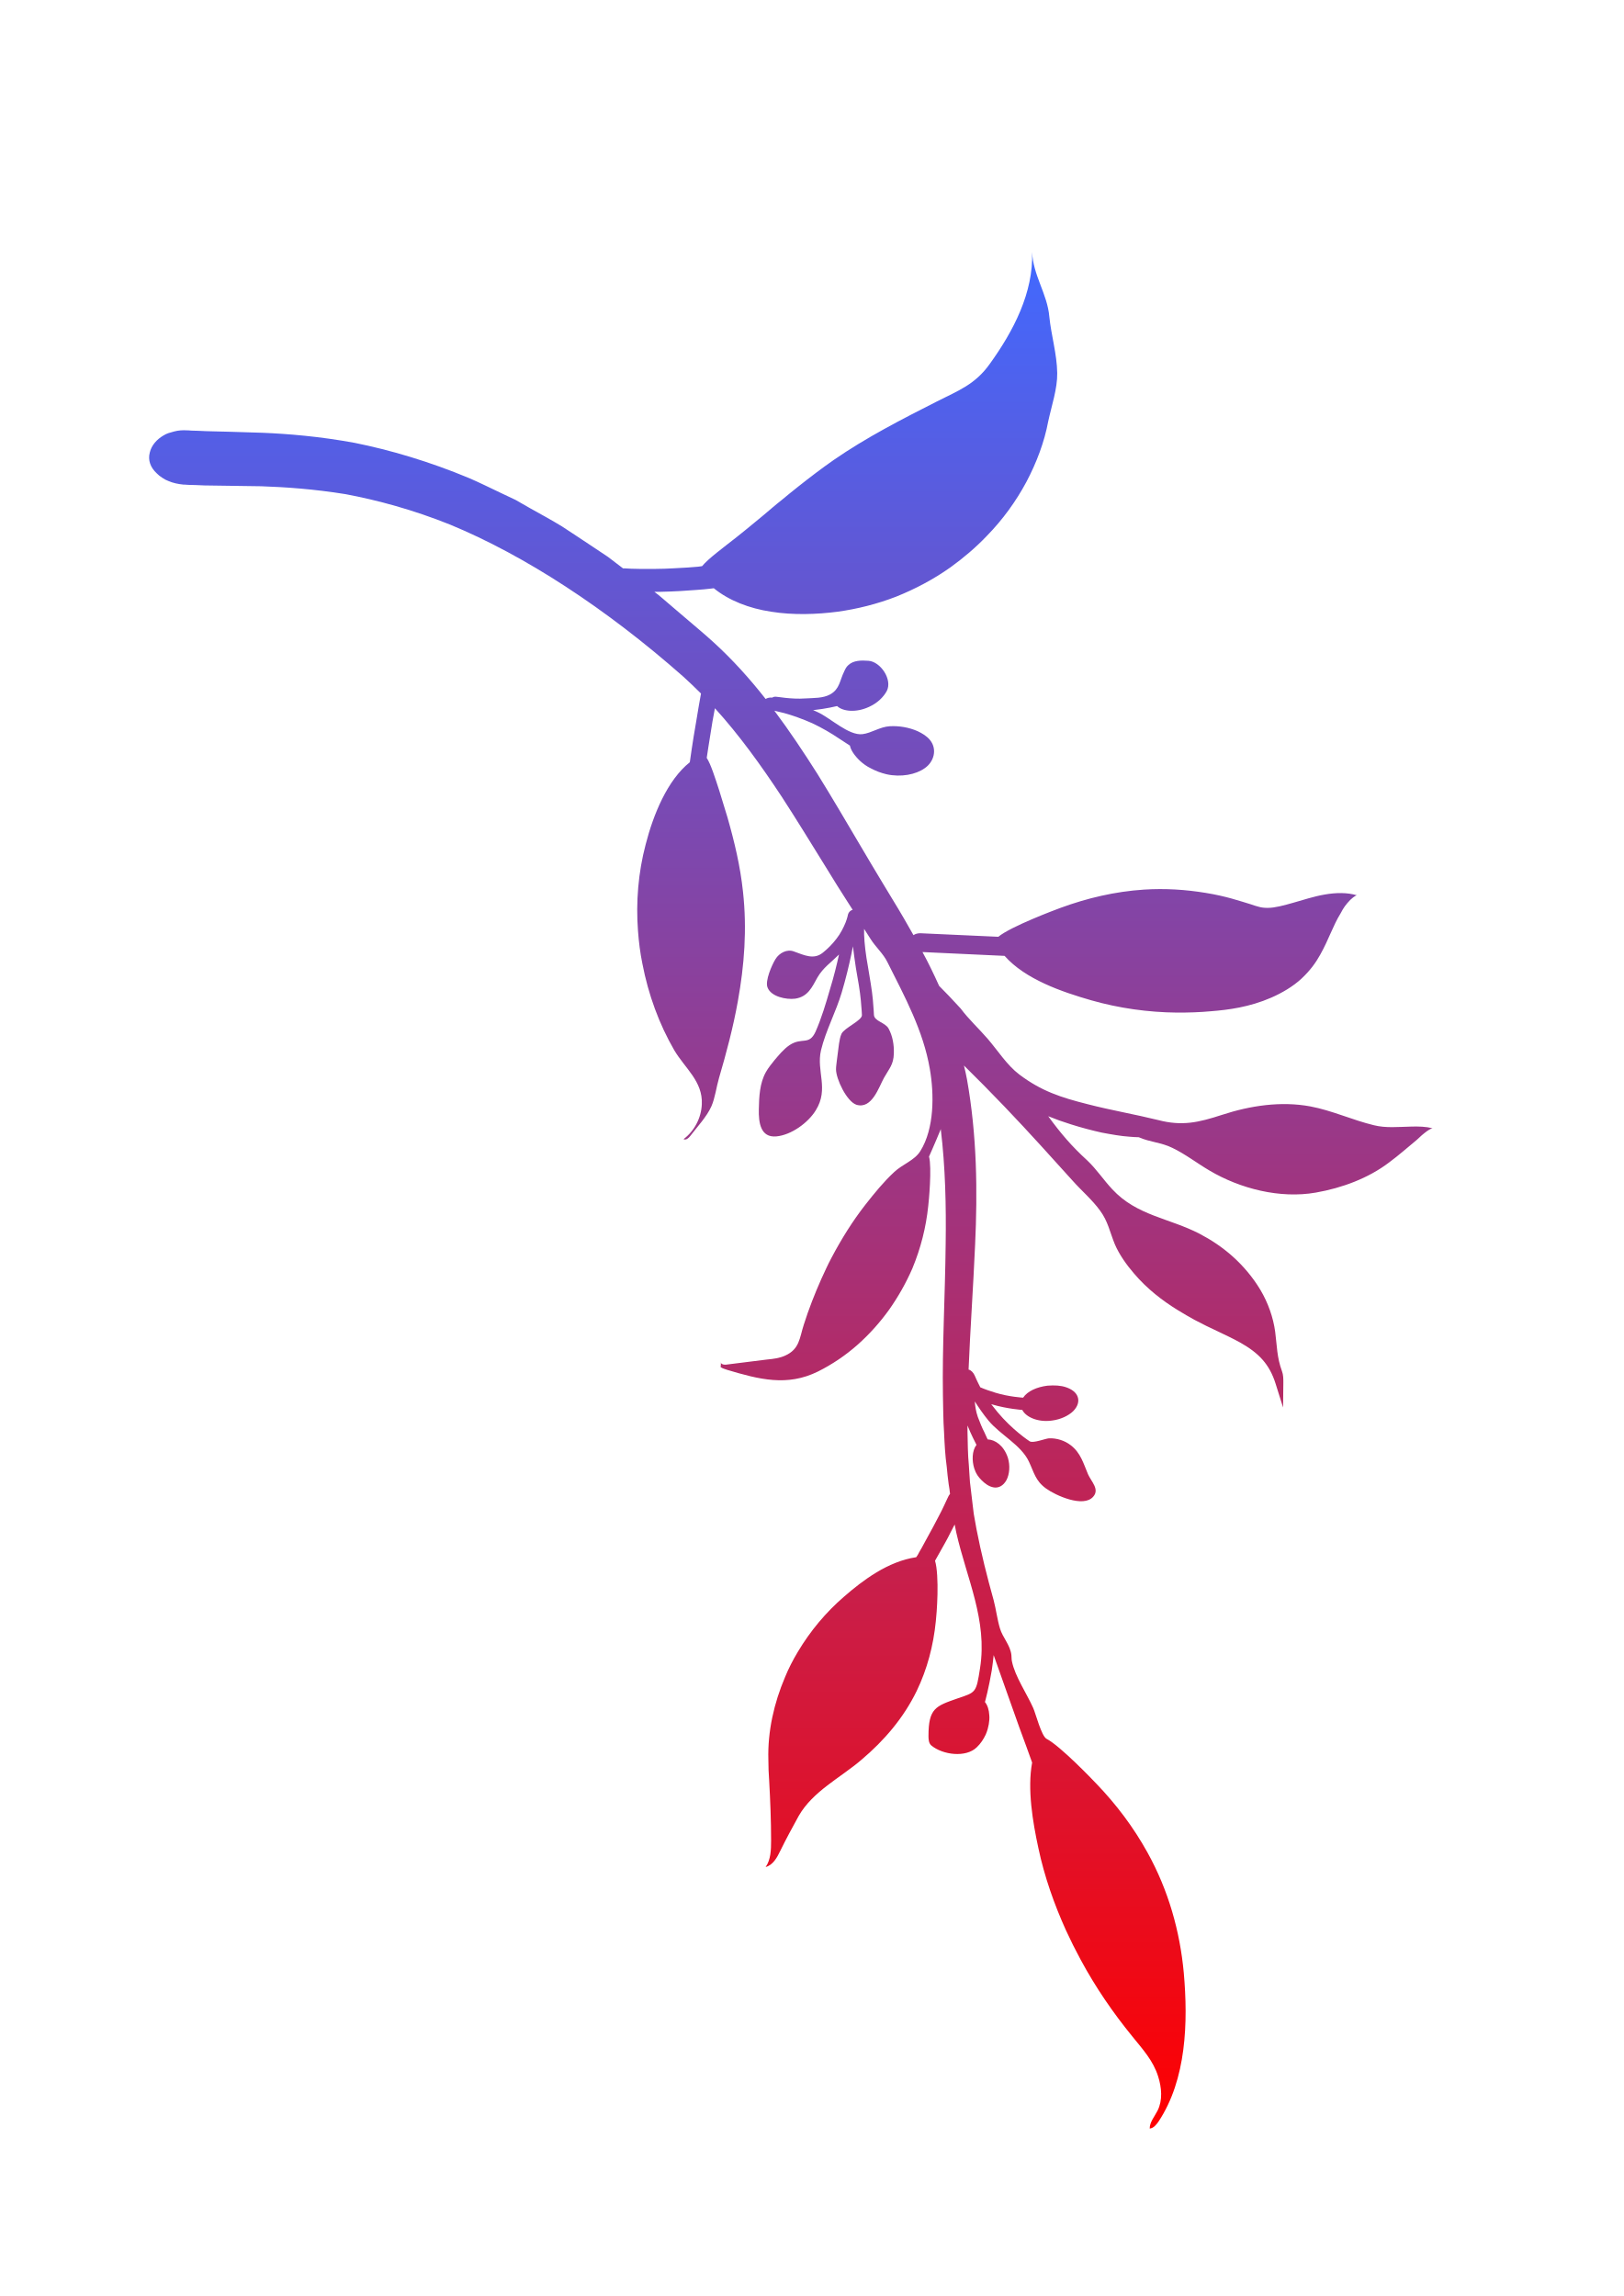
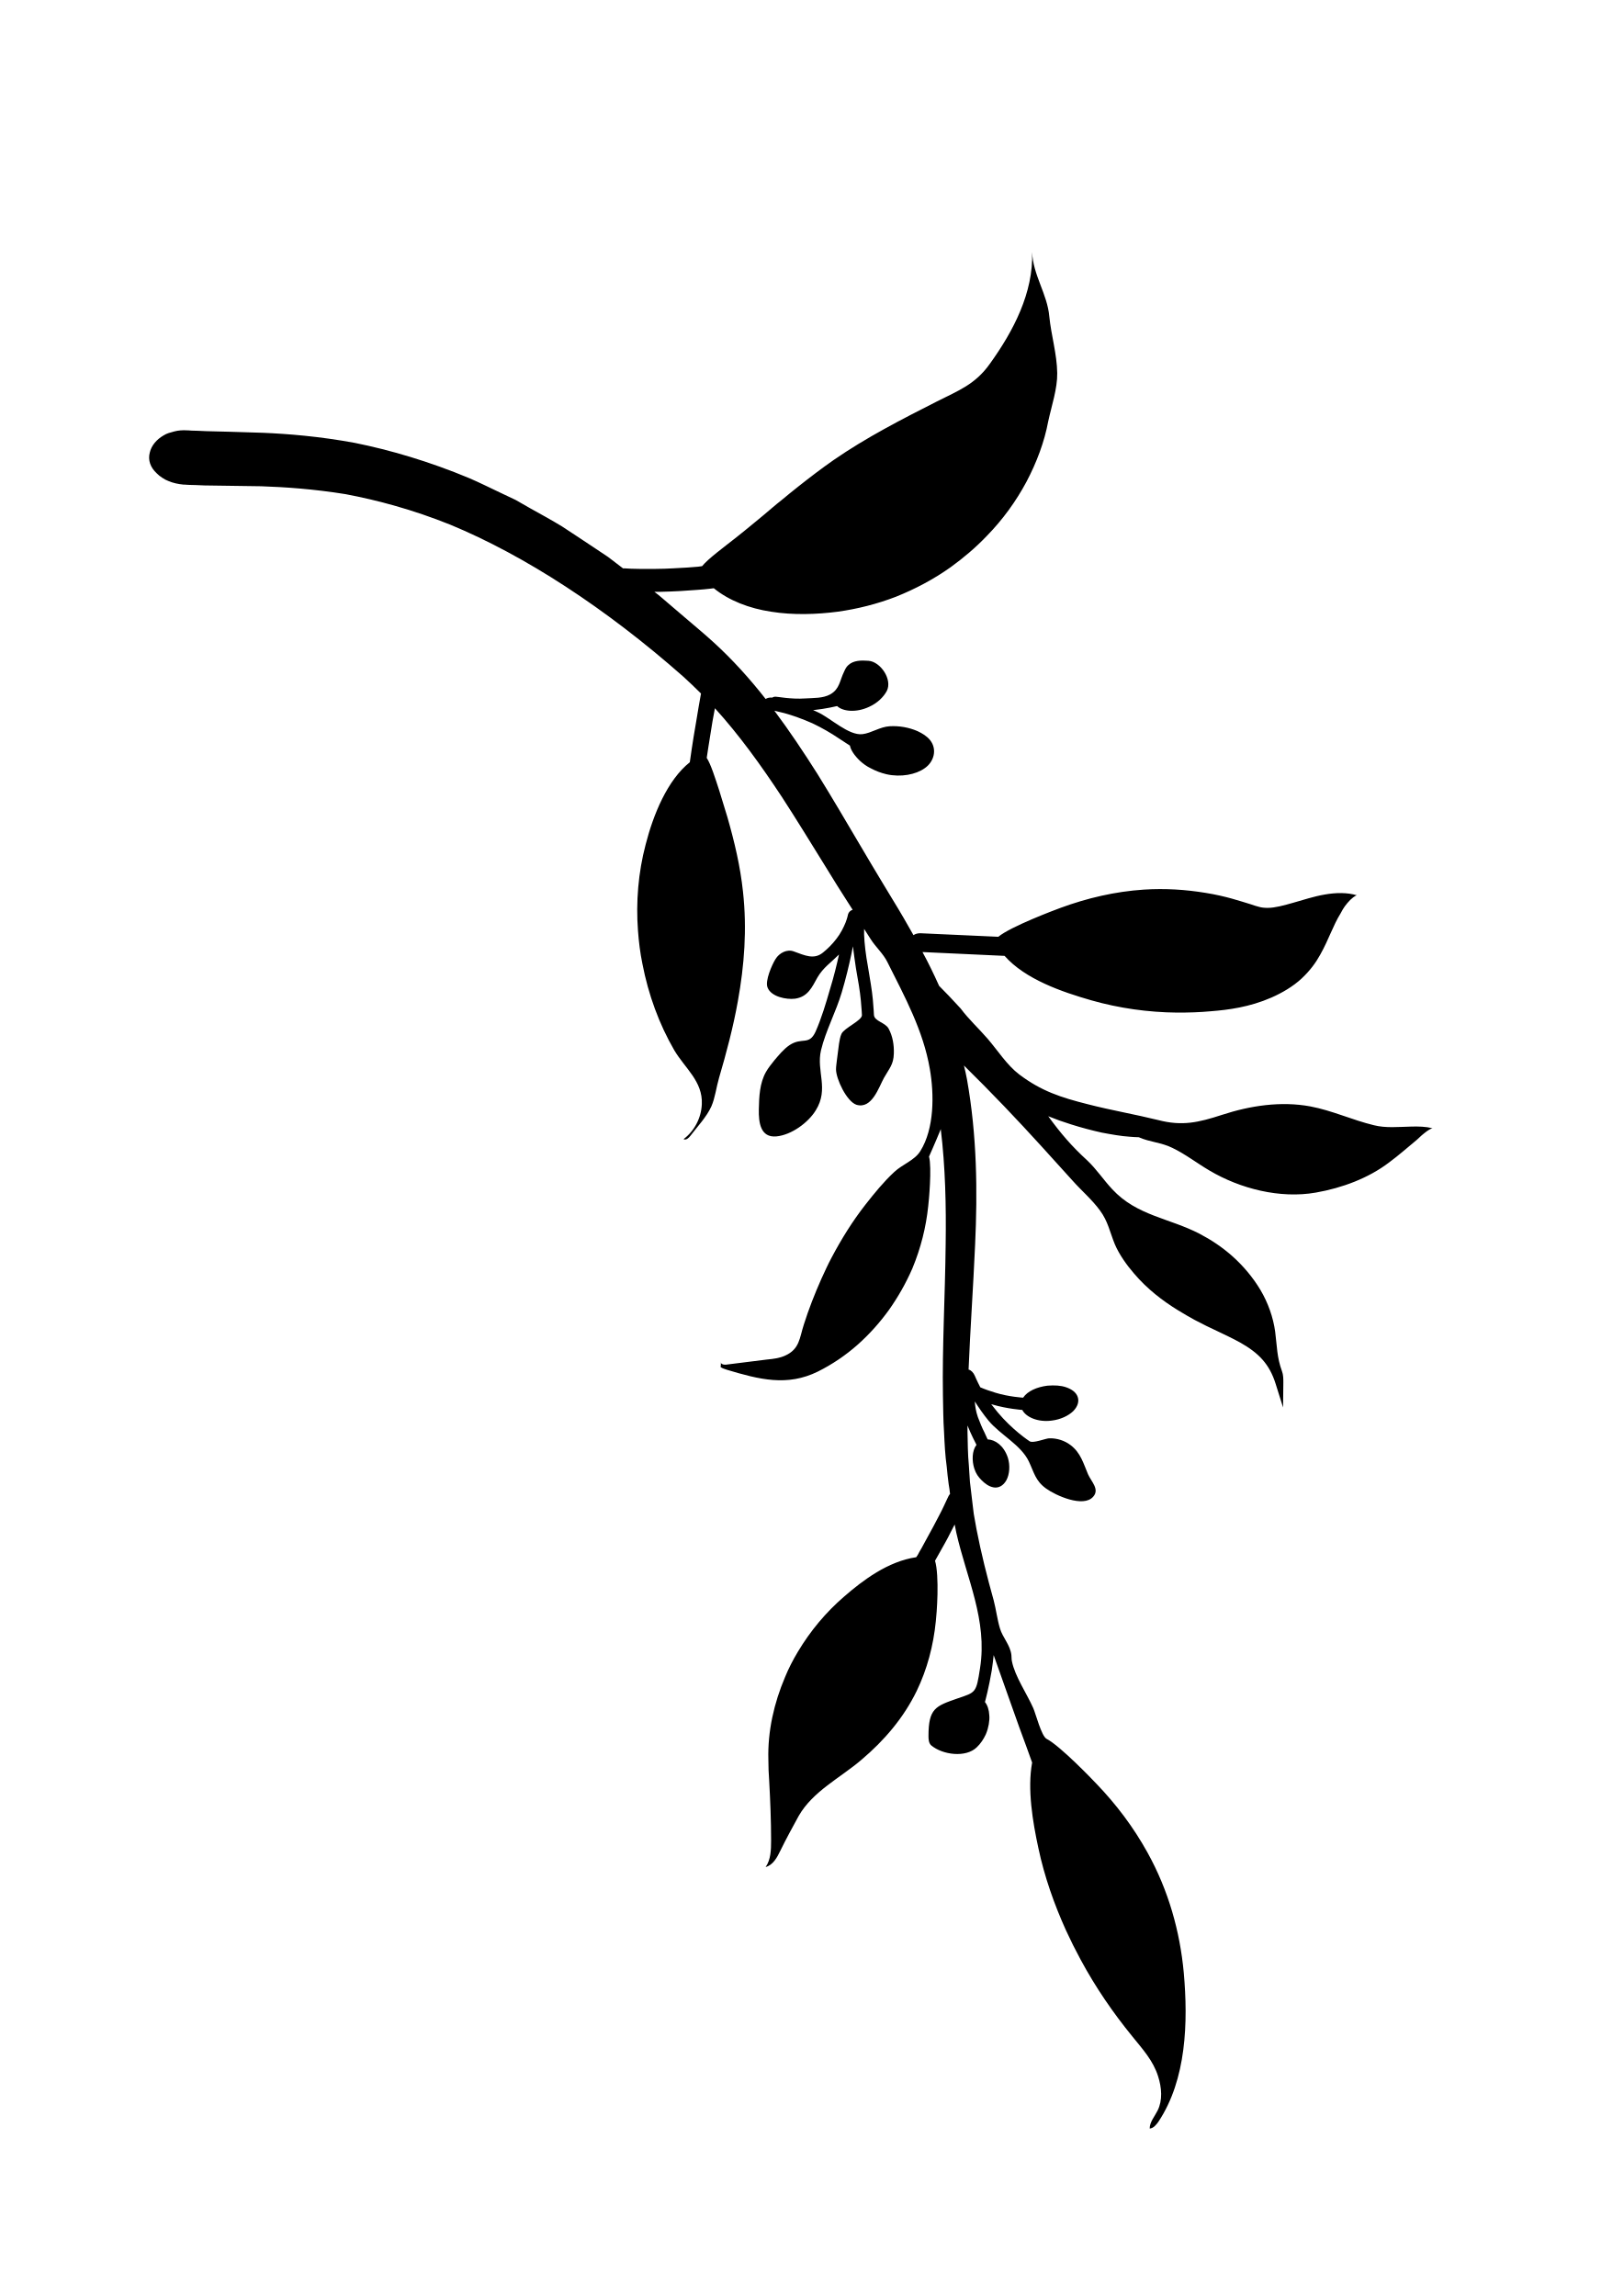
<svg xmlns="http://www.w3.org/2000/svg" version="1.1" id="olive1" viewBox="0 0 595.3 841.9" class="olive1">
  <defs>
    <linearGradient id="grad2" x1="0%" y1="0%" x2="0%" y2="100%">
-       <stop offset="0%" style="stop-color:rgb(65,105,255);stop-opacity:1" />
-       <stop offset="100%" style="stop-color:rgb(255,0,0);stop-opacity:1" />
+       <stop offset="0%">
+                 
+             </stop>
+       <stop offset="100%">
+         <animate attributeName="offset" values="0;1" repeatCount="0" dur="8s" begin="0s" />
+       </stop>
    </linearGradient>
  </defs>
  <g fill="url(#grad2)">
    <path d="M517.2,413.1c-4.6,0.1-9.1,0.6-13.5-0.5c-7.9-1.9-15.3-5.4-23.3-6.9c-10.8-2-22-0.3-32.4,3.1  c-8.6,2.8-14.6,4.2-23.4,1.9c-8.5-2.1-17.3-3.6-25.8-5.8c-9.9-2.5-17-4.8-25.1-10.9c-4.5-3.4-7.9-8.8-11.6-13.1  c-3.2-3.7-7-7.2-9.9-11.1c-3.1-3.4-5.8-6.2-7.9-8.3c-1.9-4.2-3.9-8.4-6.1-12.4l30.1,1.4c7.6,8.6,21,13.2,31.8,16.3  c10.2,2.9,20.8,4.4,31.5,4.5c4.1,0,8.1-0.1,12.4-0.5c6.3-0.5,14.1-1.5,22.1-5c3.9-1.7,8-4.1,11.1-7c3.1-2.9,5.2-5.8,6.8-8.7  c3.2-5.7,4.7-10.7,7.5-15.2c0.2-0.4,1.1-2.2,2.5-3.8c1.3-1.6,3.1-2.9,3.5-2.8c-3.6-1.1-7.8-1-11.8-0.3c-4.1,0.7-7.9,2-11.5,3  c-3.5,1-6.8,1.9-9.4,1.9c-1.3,0-2.3-0.1-3.3-0.4c-1-0.3-1.9-0.5-2.9-0.9c-4-1.2-9.1-3-16.6-4.2c-7.3-1.2-14.8-1.7-22.6-1.2  c-10.6,0.7-20.8,3.1-30.6,6.7c-1.9,0.7-18.2,6.8-22.8,10.6l-28.6-1.3c-0.9,0-1.8,0.2-2.5,0.7c-1.2-2.1-2.4-4.2-3.6-6.3  c-2.6-4.5-5.4-8.9-8-13.3c-2.6-4.3-5.2-8.7-7.8-13.1c-5.2-8.8-10.4-17.7-15.8-26.4c-5-7.9-10.2-15.7-15.8-23.2  c0.9,0.2,2.1,0.5,3.7,0.9c2.9,0.8,6.6,2.1,10.2,3.7c3.6,1.7,7,3.7,9.5,5.4c2.6,1.7,4.3,2.8,4.3,2.8c0.3,1.6,1.6,3.6,3.7,5.6  c1.1,1,2.4,2,4.1,2.8c1.7,0.9,3.5,1.6,5.6,2.1c5.3,1.2,10.8,0.1,14-2.2c3.4-2.3,4.7-6.9,2-10.3c-1.2-1.5-2.9-2.5-4.6-3.3  c-3.2-1.4-6.8-2-10.2-1.8c-3.6,0.2-6.7,2.5-10,2.9c-5.1,0.6-11.8-6-16.5-8.1c-0.5-0.2-1-0.5-1.6-0.7c4.8-0.5,8.8-1.5,8.8-1.5  c2.1,2,7,2.5,11.7,0.3c3.1-1.4,5.3-3.6,6.5-5.8c2.2-4.2-2.3-10.8-6.7-11.1c-2.6-0.2-5.5-0.2-7.4,1.6c-0.7,0.6-1.1,1.4-1.5,2.3  c-1.7,3.4-1.6,6.4-5.1,8.4c-2.7,1.5-6.1,1.3-9.1,1.5c-2.7,0.2-5.3,0-7.3-0.2c-1-0.1-1.8-0.2-2.4-0.3c-0.6-0.1-0.9-0.1-0.9-0.1  c-0.6-0.1-1.1,0-1.6,0.3c-0.9-0.1-1.8,0.1-2.4,0.5c-5.8-7.4-12.1-14.4-19-20.7c-3.7-3.4-7.4-6.4-11.1-9.6c-1.8-1.6-3.7-3.1-5.5-4.7  c-1.8-1.5-3.4-3-5.2-4.3c0.8,0,1.6,0,2.4,0c4.8-0.1,9.7-0.4,13.3-0.7c1.8-0.1,3.3-0.3,4.4-0.4c1.1-0.1,1.7-0.2,1.7-0.2  c5.5,4.5,13,7.4,21,8.6c8.1,1.3,16.7,1,24.4,0c7.2-1,14.4-2.8,21.4-5.5c7-2.8,13.8-6.4,20-10.8c4.7-3.4,9.2-7.2,13.2-11.4  c5.9-6,10.8-12.8,14.6-19.9c3.8-7.2,6.6-14.7,8-22.2c1.2-5.6,3.4-12,3.3-17.7c-0.1-7-2.2-13.8-2.9-20.7c-0.7-8.3-6-15.2-6.3-23.7  c0.5,14.9-6.8,28.9-15.5,41c-5.4,7.6-11.5,9.8-19.4,13.8c-13,6.6-25.9,13.2-37.9,21.5c-4.3,3-8.5,6.2-12.8,9.6  c-2.1,1.7-4.3,3.4-6.4,5.2c-2.2,1.7-4.3,3.6-6.6,5.5c-0.9,0.7-5,4.2-9.8,8c-4.8,3.8-10.3,7.8-12.6,10.6c0,0-0.5,0.1-1.5,0.2  c-0.9,0.1-2.2,0.2-3.8,0.3c-1.6,0.1-3.4,0.2-5.4,0.3c-2,0.1-4.1,0.2-6.2,0.2c-2.1,0-4.2,0-6.2,0c-2,0-3.9-0.1-5.4-0.2  c-0.2,0-0.3,0-0.5,0c-1.8-1.4-3.7-2.8-5.5-4.2c-1.9-1.3-3.8-2.5-5.7-3.8c-3.8-2.5-7.5-5-11.2-7.4c-3.8-2.3-7.6-4.4-11.4-6.5  c-1.9-1.1-3.7-2.1-5.6-3.2c-1.9-0.9-3.8-1.8-5.7-2.7c-3.8-1.8-7.4-3.6-11.1-5.2c-14.8-6.2-29.2-10.4-42.1-13  c-13-2.4-24.4-3.3-33.6-3.7c-9-0.3-16.1-0.5-20.9-0.6c-2.3-0.1-4.1-0.2-5.3-0.2c-0.6,0-1-0.1-1.3-0.1c-0.3,0-0.4,0-0.4,0  c-1.6-0.1-3.2,0-4.7,0.4c-0.8,0.2-1.4,0.4-2.1,0.6c-0.6,0.2-1.3,0.5-1.9,0.9c-2.4,1.4-4.4,3.6-5,6.3c-0.7,2.7,0.2,5.4,2.6,7.6  c0.6,0.6,1.2,1.1,2,1.6c0.7,0.5,1.5,0.9,2.3,1.2c1.6,0.7,3.5,1.1,5.5,1.3c0,0,0.2,0,0.5,0c0.3,0,0.9,0.1,1.5,0.1  c1.3,0,3.2,0.1,5.7,0.2c4.8,0.1,11.9,0.2,20.8,0.3c8.7,0.3,19.1,1,30.9,2.9c11.7,2.2,24.7,5.7,38.4,11.2  c27.3,11.3,57.1,30.7,85.4,55.7c2.2,2,4.4,4.1,6.5,6.2c-0.5,2.8-1.2,6.7-1.8,10.5c-1.3,7.3-2.3,14.7-2.3,14.7  c-8.2,6.5-13.4,19.2-16.2,30.2c-2.7,10.2-3.6,21.1-2.8,31.6c0.3,4.1,0.8,8.1,1.6,12c2.2,11.5,6.2,22.3,11.7,31.8  c3.9,6.6,10.5,11.4,10.1,19.8c-0.2,5-2.7,9.8-6.7,12.8c0.9,0.5,1.9-0.4,2.5-1.2c2.5-3.3,6-7,7.7-10.8c1.4-3.2,1.8-7,2.8-10.4  c2.7-9.2,5.2-18.6,6.9-28.1c2.4-13.3,3.4-26.5,1.9-40.2c-1-9.4-3.1-18.2-5.7-27.3c-0.3-0.9-1.5-5-3-9.8c-1.5-4.6-3.1-9.7-4.6-12  c0,0,1-6.7,2.1-13.3c0.3-1.7,0.6-3.3,0.9-4.9c8.9,9.8,16.9,20.9,24.6,32.6c5.4,8.3,10.7,17,16.1,25.7c2.7,4.4,5.4,8.8,8.2,13.1  c0.5,0.8,1,1.6,1.6,2.5c-0.8,0.2-1.5,0.9-1.7,1.7c0,0-0.2,1.2-0.9,3c-0.7,1.7-1.8,4-3.4,6c-1.5,2-3.4,3.8-4.9,5  c-3.3,2.7-6.7,1-10.6-0.4c-2.5-1-5.4,0.5-6.8,2.8c-1.3,2.1-3.9,8-2.9,10.4c1.3,3.4,6.9,4.5,10.1,4.1c4.7-0.7,6.2-4.2,8.2-7.8  c2.1-3.6,4.9-5.4,7.9-8.4c-0.8,3.6-1.9,8.2-3.3,12.7c-1.5,5.2-3.1,10.6-5.3,15.6c-2.4,5.2-4.9,1.9-9.5,4.9c-2.2,1.5-3.9,3.6-5.6,5.6  c-1.1,1.4-2.2,2.7-3.1,4.3c-2.3,4.1-2.5,9-2.6,13.7c-0.1,4.8,0.6,10.4,6.4,9.9c5.5-0.5,11.7-5,14.5-9.6c4.9-7.9,0.1-14.3,1.9-22  c1.7-7.1,5.5-14.1,7.6-21.2c1.5-5,2.7-10.1,3.5-13.9c0.2-1.1,0.4-2.1,0.6-3c0.3,2.5,0.7,5.3,1.1,8c0.8,4.4,1.5,8.6,1.8,11.8  c0.3,3.2,0.4,5.3,0.4,5.4c0.1,2-6.5,4.7-7.5,6.9c-0.5,1.1-0.7,2.4-0.9,3.6c-0.3,2.1-0.5,4.1-0.8,6.2c-0.1,1.1-0.3,2.1-0.3,3.2  c0,3.5,3.9,11.8,7.5,13c5.7,1.7,8.2-6.5,10.1-9.9c1.9-3.4,3.5-4.8,3.6-8.9c0.1-3.1-0.4-6.3-1.9-9.1c-1.2-2.3-5.3-2.7-5.4-5.1  c0-0.1-0.1-2.3-0.4-5.6c-0.3-3.4-1.1-7.8-1.8-12.1c-0.8-4.3-1.3-8.6-1.4-11.7c0-0.8,0-1.5,0-2.1c0.8,1.2,1.5,2.4,2.3,3.6  c2,3.2,4.7,5.4,6.3,8.7c6.3,12.6,13.1,25,15.5,39.1c1.6,9.2,1.7,21.8-3.5,30.1c-2.1,3.4-6.5,4.8-9.5,7.6c-3.9,3.6-7.3,7.8-10.6,12  c-4.7,6-8.8,12.6-12.4,19.4c-1.4,2.6-2.6,5.3-3.8,7.9c-2.4,5.4-4.6,11-6.4,16.7c-1.6,4.9-1.5,9-6.9,11.4c-2,0.9-4.3,1.2-6.5,1.4  c-5.1,0.6-10.1,1.3-15.2,1.9c-0.8,0.1-2.1-0.3-1.8-1.1c0,0.7,0,1.3-0.1,2c0.7,0.5,1.6,0.7,2.4,1c11.7,3.5,22,6.2,33.3,0.6  c5.2-2.6,10.1-5.9,14.5-9.8c4.4-3.9,8.3-8.3,11.6-12.9c3.3-4.7,6.1-9.6,8.5-15.1c3.1-7.5,5-15.1,5.8-22.8c0.2-1.5,1.4-14.2,0.3-18.2  c0,0,2.2-4.9,4.2-9.8c0-0.1,0.1-0.2,0.1-0.3c1.7,14,2,28.2,1.8,42.1c-0.2,19.1-1.3,37.8-1,55.7c0.1,4.5,0.1,8.9,0.4,13.2  c0.2,4.4,0.4,8.6,1,12.9c0.2,2.1,0.4,4.2,0.7,6.3c0.2,1.2,0.4,2.4,0.5,3.6c-0.2,0.2-0.3,0.4-0.5,0.7c0,0-0.7,1.4-1.7,3.6  c-1,2.2-2.5,4.9-4,7.8c-1.5,2.8-3.1,5.6-4.2,7.7c-0.6,1-1.1,1.9-1.4,2.5c-0.4,0.6-0.6,0.9-0.6,0.9c-10.3,1.5-19.5,8.4-26.5,14.5  c-6.6,5.7-12.3,12.5-16.9,20.2c-1.8,3-3.4,6.1-4.7,9.3c-4,9.4-6.4,19.8-6.1,30.2c0,2.6,0.1,5.2,0.3,7.8c0.4,7.4,0.7,14.5,0.7,21.9  c0,3.4-0.1,7-2,9.7c2.7-0.7,4.2-3.5,5.4-6c2.1-4.3,4.4-8.5,6.7-12.7c5.2-9.1,15.3-14,23-20.6c8.4-7.1,15.5-15.4,20.3-25.3  c3.8-7.9,6.1-16.5,7-25.6c0.1-0.9,0.5-5.1,0.6-9.8c0.1-4.6-0.1-9.7-0.9-12.3c0,0,0.7-1.3,1.8-3.2c1.1-2,2.6-4.5,3.9-7.2  c0.5-1,1-1.9,1.5-2.9c0.2,1,0.4,2,0.6,3c3.8,16.8,11.5,32.1,8.7,49.7c-1.4,9.1-1.5,8.8-8.3,11.1c-8,2.8-10.6,3.6-10.6,13.8  c0,1.2,0.1,2.6,1,3.4c4.2,3.5,12.7,4.6,16.7,0.7c1.4-1.3,2.5-3,3.3-4.7c0.6-1.4,0.9-2.6,1.1-3.7c0.2-1.2,0.3-2.3,0.2-3.3  c-0.1-2.1-0.7-3.8-1.6-4.9c0,0,0.4-1.4,0.9-3.6c0.5-2.2,1.1-5,1.6-8c0.3-1.9,0.5-3.8,0.7-5.6c3.6,10.1,6.7,19,9.4,26.5  c1.8,4.9,3.4,9.2,4.7,12.9c-1.8,9.7,0.2,21.7,2.3,31.4c2.2,10.4,5.8,20.6,10.1,30.1c1.7,3.7,3.5,7.3,5.4,10.8  c5.5,10.2,11.9,19.5,19,28.2c3.7,4.6,7.6,8.8,9.4,14.6c1.3,4.1,1.7,8.7-0.2,12.5c-1.1,2.2-2.9,4.2-2.9,6.6c1.4-0.1,2.4-1.4,3.2-2.5  c10.3-15.5,10.9-36.5,9.3-54.6c-1.4-15.2-5.6-30.2-13.3-44.1c-5.2-9.4-11.5-17.7-18.7-25.2c-1.4-1.5-13.3-13.9-18.3-16.5  c-1.9-1-4-9.3-4.9-11.3c-2.3-5.2-6.7-11.6-7.8-17.1c-0.2-0.8-0.1-1.6-0.2-2.3c-0.4-3.7-3.2-6.4-4.2-9.8c-1-3.3-1.4-6.9-2.3-10.3  c-2.4-8.6-4.6-17.3-6.3-26.1c-0.3-1.9-0.7-3.7-1-5.6c-0.2-1.9-0.5-3.8-0.7-5.8c-0.2-2-0.5-3.9-0.7-5.9c-0.1-2-0.3-4-0.4-6.1  c-0.4-4.1-0.4-8.2-0.5-12.5c0-0.7,0-1.4,0-2.1c0.7,1.7,1.4,3.3,2,4.5c0.8,1.6,1.3,2.6,1.3,2.6c-1.7,2.2-1.7,5.9-0.8,8.7  c0.6,1.9,1.5,3.1,2.7,4.3c1.1,1.1,2.6,2.3,4.4,2.6c1.7,0.3,3.5-0.5,4.7-2.7c1.1-2.1,1.4-5.3,0.5-8.2c-1.5-4.5-4.7-6.6-7.4-6.7  c0,0-0.5-1-1.2-2.6c-0.8-1.5-1.6-3.5-2.4-5.6c-0.7-2-1-4-1.1-5.5c0-0.1,0-0.1,0-0.2c1.4,2.2,3.1,4.7,5,7c4.3,5.2,11.9,8.9,14.8,15  c1.9,4,2.4,7.1,6.3,9.9c3.4,2.5,13.7,7.2,17.3,3c2.4-2.7-0.7-5.5-1.9-8.2c-1.7-4-2.7-7.9-6.4-10.7c-2.2-1.7-5.1-2.6-7.9-2.5  c-1.4,0.1-5.8,1.9-7.1,1.1c0,0-1.7-1.1-4-3c-2.3-1.9-5.2-4.6-7.7-7.6c-0.8-1-1.6-2-2.4-3c0.1,0,0.3,0.1,0.4,0.1c5.4,1.6,11,2,11,2  c1.3,2.6,5.7,4.6,10.8,3.9c3.3-0.4,6.1-1.8,7.8-3.4c1.7-1.7,2.3-3.6,1.7-5.3c-0.6-1.7-2.2-2.8-4.2-3.5c-2-0.7-4.3-0.8-6.9-0.6  c-3.9,0.5-7.3,2-8.9,4.4c0,0-5.2-0.3-10.1-1.8c-2-0.6-4-1.3-5.6-2c-1.3-2.5-2-4.2-2-4.2c-0.5-1.2-1.4-2.1-2.3-2.3  c0.6-14.7,1.7-30,2.4-45.9c0.9-19.4,0.7-39.9-3-60.6c-0.3-1.7-0.7-3.3-1.1-5c4.8,4.7,9.8,9.8,14.8,15c9.3,9.7,18.3,19.8,25.1,27.3  c3.3,3.7,7.1,6.9,10,10.9c2.9,3.9,3.6,7.9,5.4,12.3c1.6,3.8,4.4,7.7,7,10.7c4.9,5.8,10.6,10.1,16.1,13.5c2.1,1.3,4.2,2.5,6.2,3.6  c3,1.6,5.7,2.9,8.5,4.2c2.7,1.3,5.5,2.6,8.2,4.1c6.7,3.8,10.7,7.8,13,15.2c0.9,2.9,1.8,5.7,2.7,8.6c0-3,0.1-6.1,0.1-9.1  c0-1.4,0-2.9-0.5-4.2c-1.9-5.2-1.8-9.1-2.5-14.5c-0.7-5.2-2.6-10.6-5.4-15.3c-2.8-4.7-6.4-8.9-10.2-12.3c-3.8-3.4-7.9-6.1-12.1-8.3  c-11.2-5.8-23-6.6-32-16.3c-3.2-3.4-5.8-7.4-9.2-10.6c-5.8-5.3-9.7-9.9-14.3-16.2c2.7,1.1,5.5,2.1,8.4,3c3.8,1.2,7.6,2.2,11.2,3  c3.7,0.7,7.1,1.3,10.1,1.5c1.3,0.1,2.4,0.2,3.5,0.2c4,1.8,8.3,1.9,12.3,3.9c4.8,2.3,9,5.6,13.6,8.3c11.3,6.7,25.9,10.4,39,8.1  c9.7-1.7,19.3-5.3,26.8-11c3.8-2.8,7-5.7,10.3-8.4c0.3-0.2,1.4-1.4,2.7-2.4c1.2-1,2.6-1.8,3-1.8C522.8,413.1,520,413,517.2,413.1z" />
  </g>
</svg>
